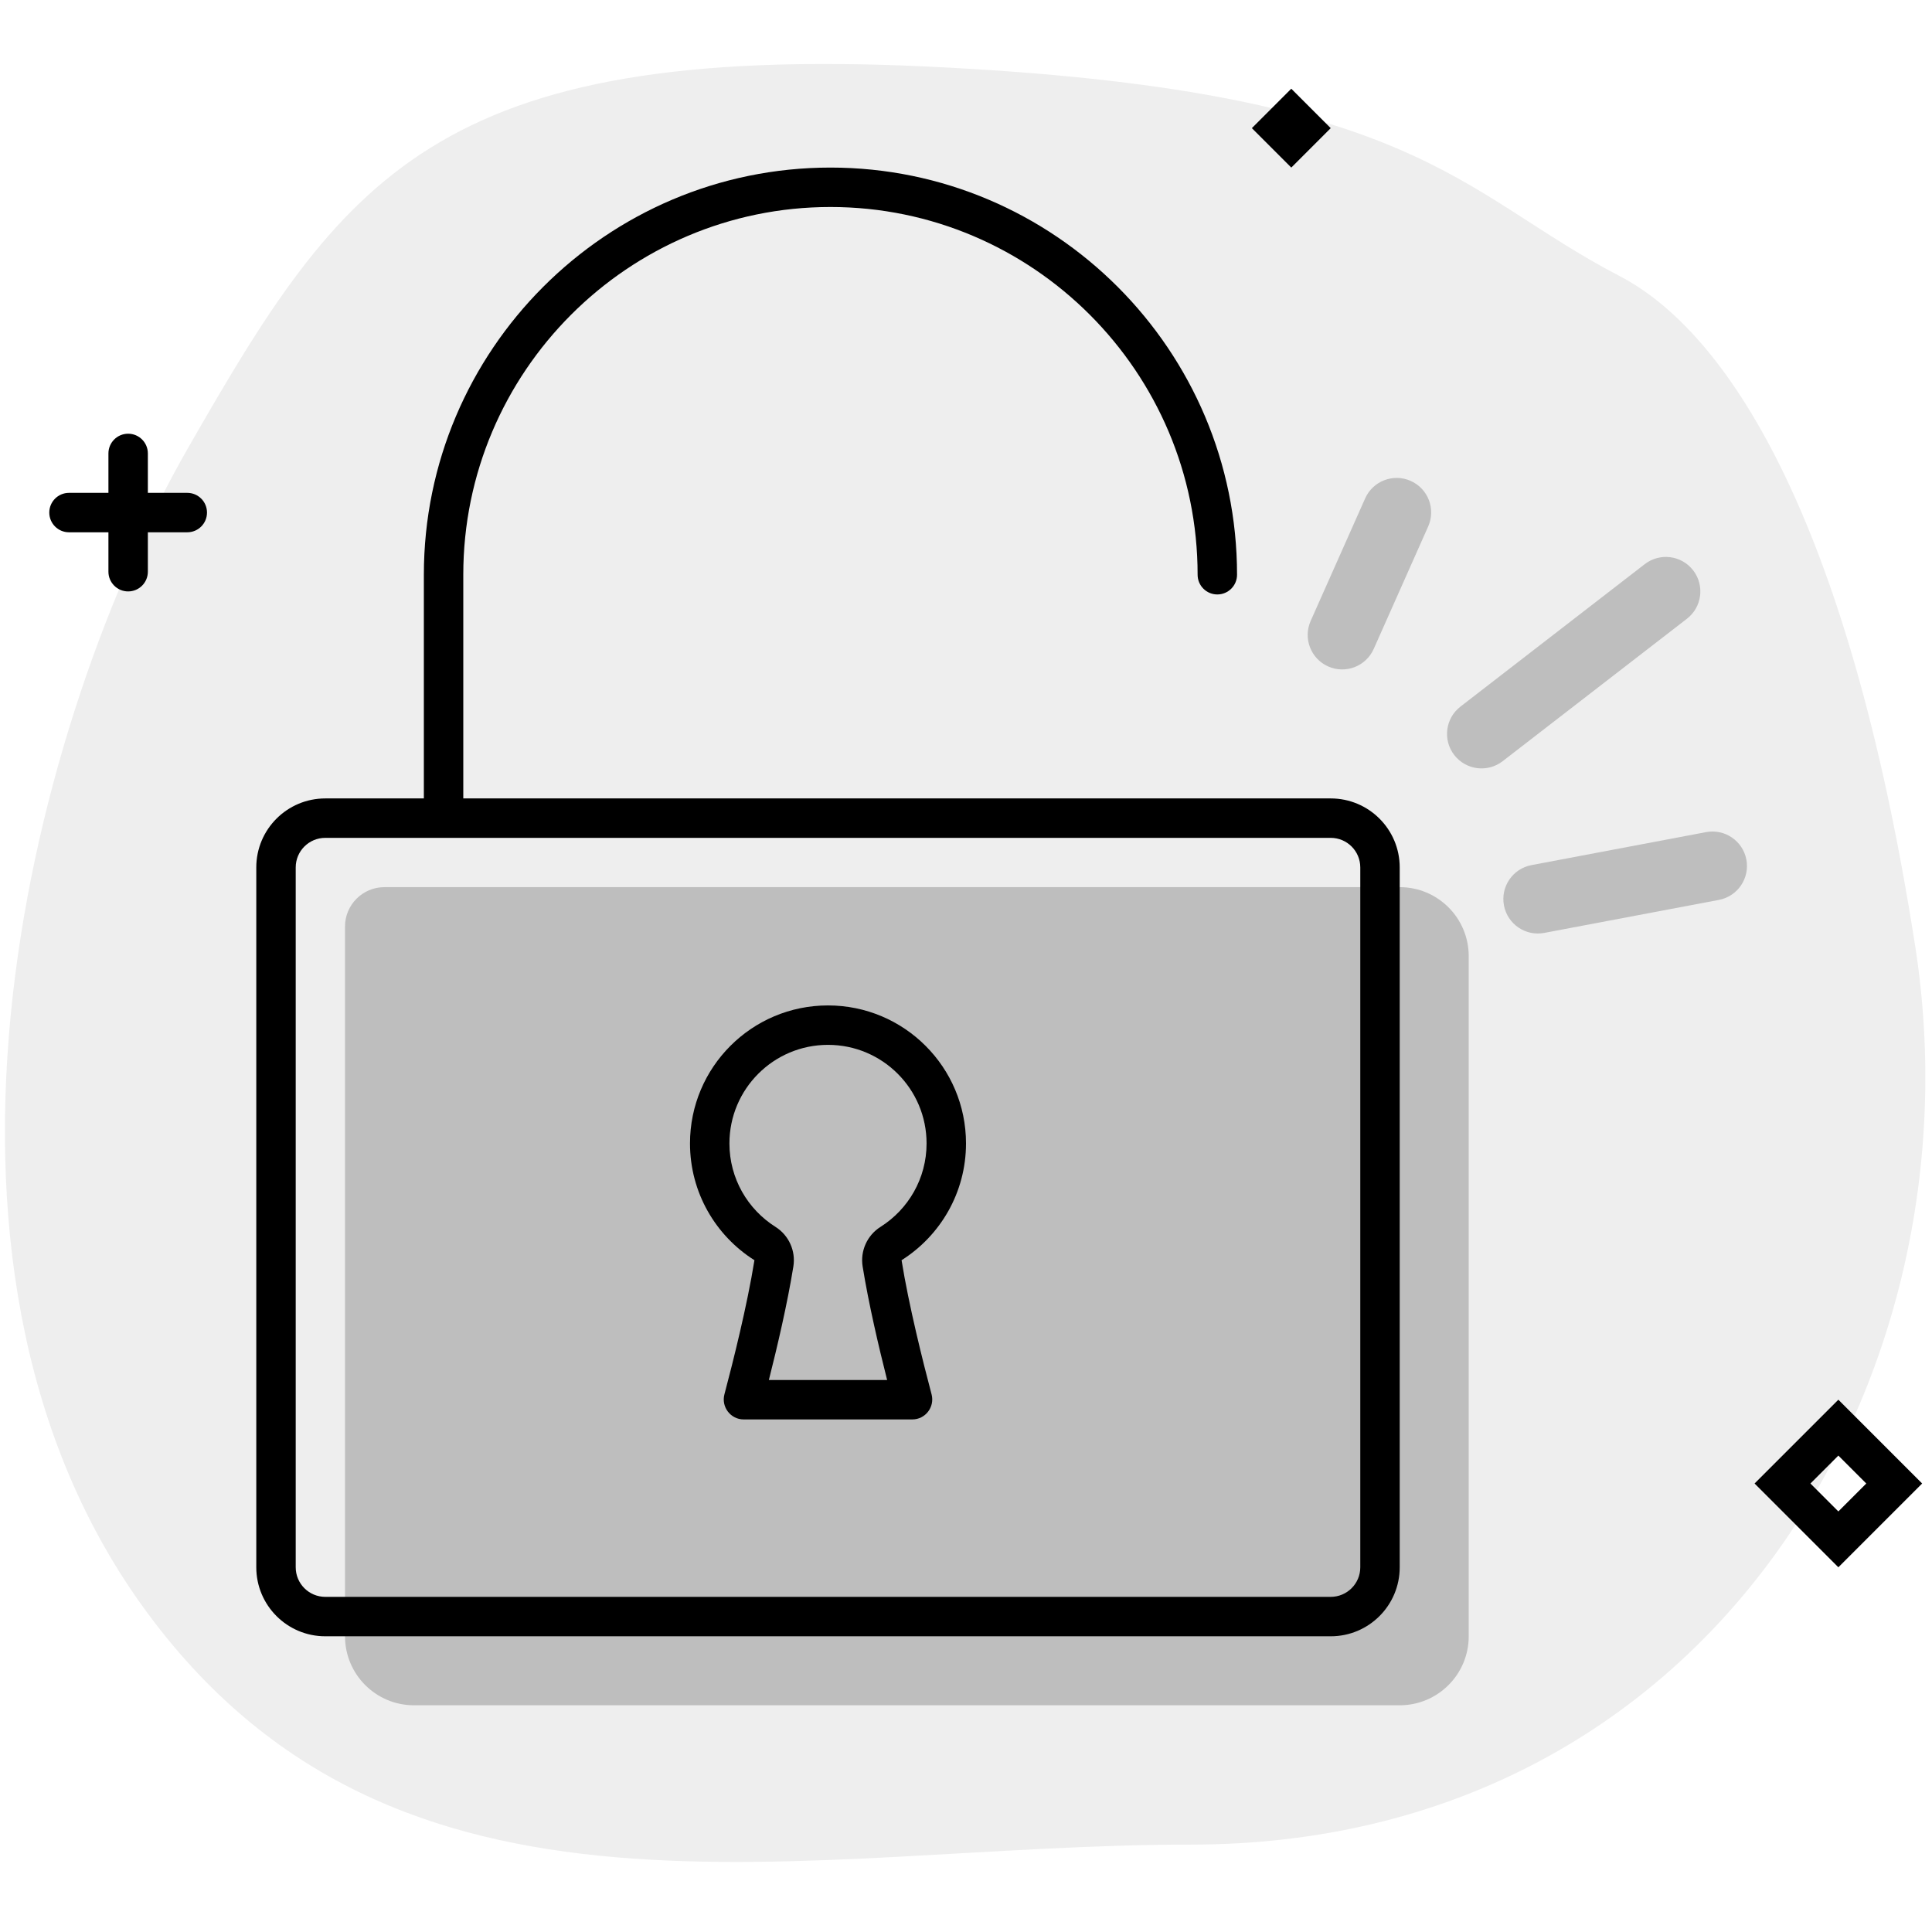
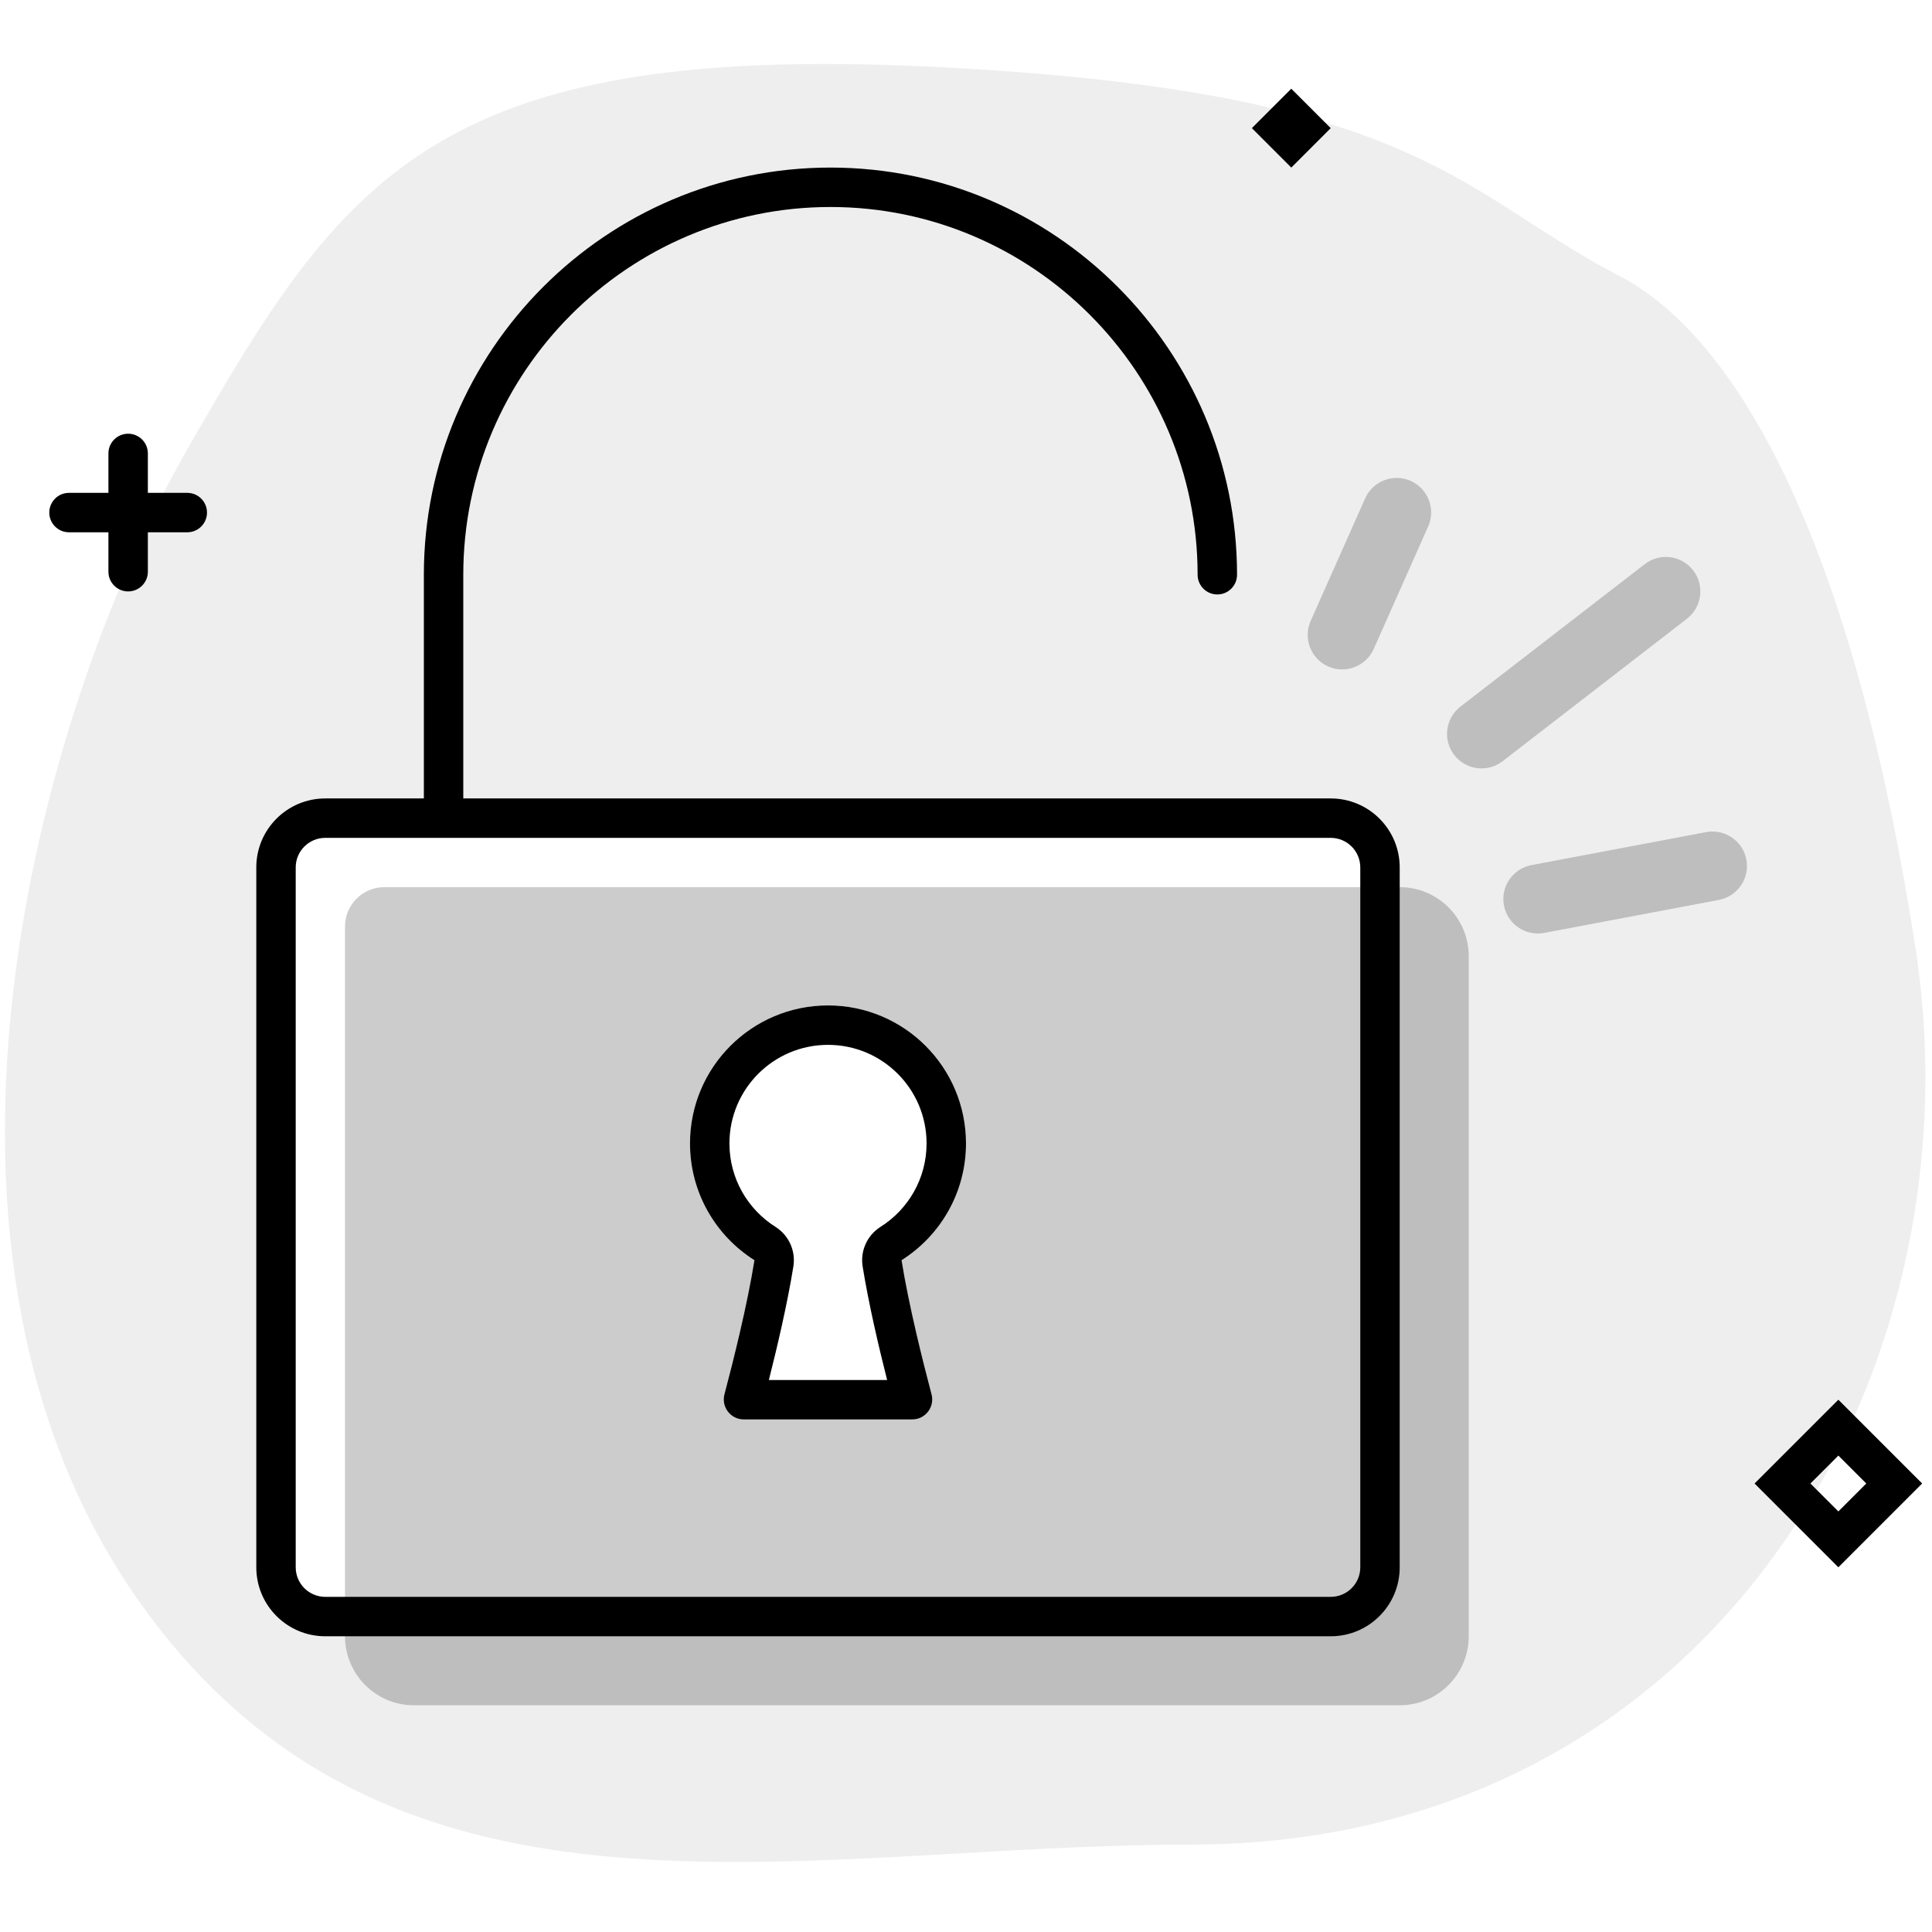
<svg xmlns="http://www.w3.org/2000/svg" width="196" height="196" viewBox="0 0 196 196" fill="none">
-   <path opacity="0.07" d="M164.298 28C174.973 33.547 187.427 51.873 194.298 96C201.169 140.127 173.212 187.133 120.795 187.133C81.298 187.133 40.17 198.6 14.494 163C-11.182 127.4 3.413 72.791 19.048 45.5C34.684 18.209 44.026 4.404 93.97 6.747C143.915 9.089 147.803 19.427 164.298 28Z" fill="black" />
+   <path opacity="0.07" fill-rule="evenodd" clip-rule="evenodd" d="M194.298 96C187.427 51.873 174.973 33.547 164.298 28C160.868 26.218 157.984 24.359 155.116 22.511C144.194 15.474 133.53 8.602 93.97 6.747C44.026 4.404 34.684 18.209 19.048 45.5C3.413 72.791 -11.182 127.4 14.494 163C35.097 191.566 65.648 189.827 97.322 188.025C105.122 187.581 112.99 187.133 120.795 187.133C173.212 187.133 201.169 140.127 194.298 96ZM33 81H135C138.866 81 142 84.134 142 88V159C142 162.866 138.866 166 135 166H33C29.134 166 26 162.866 26 159V88C26 84.134 29.134 81 33 81Z" fill="black" />
  <g opacity="0.2">
-     <path d="M144.889 53.407C145.675 51.641 144.88 49.572 143.114 48.787C141.347 48.002 139.279 48.797 138.493 50.563L132.966 62.991C132.181 64.757 132.976 66.826 134.742 67.611C136.508 68.397 138.577 67.601 139.362 65.835L144.889 53.407Z" fill="black" />
-     <path d="M171.769 57.859C172.951 59.389 172.67 61.587 171.141 62.769L152.441 77.224C150.911 78.406 148.713 78.124 147.531 76.595C146.349 75.066 146.63 72.868 148.16 71.685L166.859 57.231C168.389 56.049 170.587 56.33 171.769 57.859Z" fill="black" />
+     <path d="M143.114 48.787C144.88 49.572 145.675 51.641 144.889 53.407L139.362 65.835C138.577 67.601 136.508 68.397 134.742 67.611C132.976 66.826 132.181 64.757 132.966 62.991L138.493 50.563C139.279 48.797 141.347 48.002 143.114 48.787Z" fill="black" />
+     <path d="M171.141 62.769C172.67 61.587 172.951 59.389 171.769 57.859C170.587 56.33 168.389 56.049 166.859 57.231L148.16 71.685C146.63 72.868 146.349 75.066 147.531 76.595C148.713 78.124 150.911 78.406 152.441 77.224L171.141 62.769Z" fill="black" />
    <path d="M174.378 91.296C176.278 90.937 177.526 89.107 177.168 87.207C176.809 85.308 174.978 84.059 173.079 84.418L155.364 87.765C153.465 88.124 152.216 89.955 152.575 91.854C152.934 93.753 154.765 95.002 156.664 94.643L174.378 91.296Z" fill="black" />
-     <path d="M39 90C36.791 90 35 91.791 35 94V166C35 169.866 38.134 173 42 173H142C145.866 173 149 169.866 149 166V97C149 93.134 145.866 90 142 90H39Z" fill="black" />
+     <path fill-rule="evenodd" clip-rule="evenodd" d="M35 94C35 91.791 36.791 90 39 90H142C145.866 90 149 93.134 149 97V166C149 169.866 145.866 173 142 173H42C38.134 173 35 169.866 35 166V94ZM94.507 141.452C93.646 138.202 92.2 132.45 91.463 127.847C95.391 125.368 98 120.988 98 116C98 108.268 91.732 102 84 102C76.268 102 70 108.268 70 116C70 120.988 72.609 125.368 76.537 127.847C75.8 132.45 74.354 138.202 73.493 141.452C73.153 142.735 74.118 144 75.445 144H92.555C93.882 144 94.847 142.735 94.507 141.452Z" fill="black" />
  </g>
  <path d="M131 9L135 13L131 17L127 13L131 9Z" fill="black" />
  <path d="M13 44C14.105 44 15 44.895 15 46V50H19C20.105 50 21 50.895 21 52C21 53.105 20.105 54 19 54H15V58C15 59.105 14.105 60 13 60C11.895 60 11 59.105 11 58V54H7C5.895 54 5 53.105 5 52C5 50.895 5.895 50 7 50H11V46C11 44.895 11.895 44 13 44Z" fill="black" />
  <path fill-rule="evenodd" clip-rule="evenodd" d="M195 150.5L186.5 142L178 150.5L186.5 159L195 150.5ZM186.5 153.333L183.667 150.5L186.5 147.667L189.333 150.5L186.5 153.333Z" fill="black" />
  <path fill-rule="evenodd" clip-rule="evenodd" d="M91.463 127.847C92.2 132.45 93.646 138.202 94.507 141.452C94.847 142.735 93.882 144 92.555 144H75.445C74.118 144 73.153 142.735 73.493 141.452C74.354 138.202 75.8 132.45 76.537 127.847C72.609 125.368 70 120.988 70 116C70 108.268 76.268 102 84 102C91.732 102 98 108.268 98 116C98 120.988 95.391 125.368 91.463 127.847ZM87.513 128.48C87.26 126.899 87.974 125.319 89.328 124.465C92.144 122.687 94 119.559 94 116C94 110.477 89.523 106 84 106C78.477 106 74 110.477 74 116C74 119.559 75.856 122.687 78.672 124.465C80.026 125.319 80.74 126.899 80.487 128.48C79.884 132.245 78.841 136.683 78.001 140H89.999C89.159 136.683 88.117 132.245 87.513 128.48Z" fill="black" />
  <path fill-rule="evenodd" clip-rule="evenodd" d="M47 58.307C47 37.739 63.719 21 84.248 21C104.778 21 121.497 37.739 121.497 58.307C121.497 59.412 122.392 60.307 123.497 60.307C124.601 60.307 125.497 59.412 125.497 58.307C125.497 35.536 106.993 17 84.248 17C61.504 17 43 35.536 43 58.307V81H33C29.134 81 26 84.134 26 88V159C26 162.866 29.134 166 33 166H135C138.866 166 142 162.866 142 159V88C142 84.134 138.866 81 135 81H47V58.307ZM33 85H135C136.657 85 138 86.343 138 88V159C138 160.657 136.657 162 135 162H33C31.343 162 30 160.657 30 159V88C30 86.343 31.343 85 33 85Z" fill="black" />
</svg>
